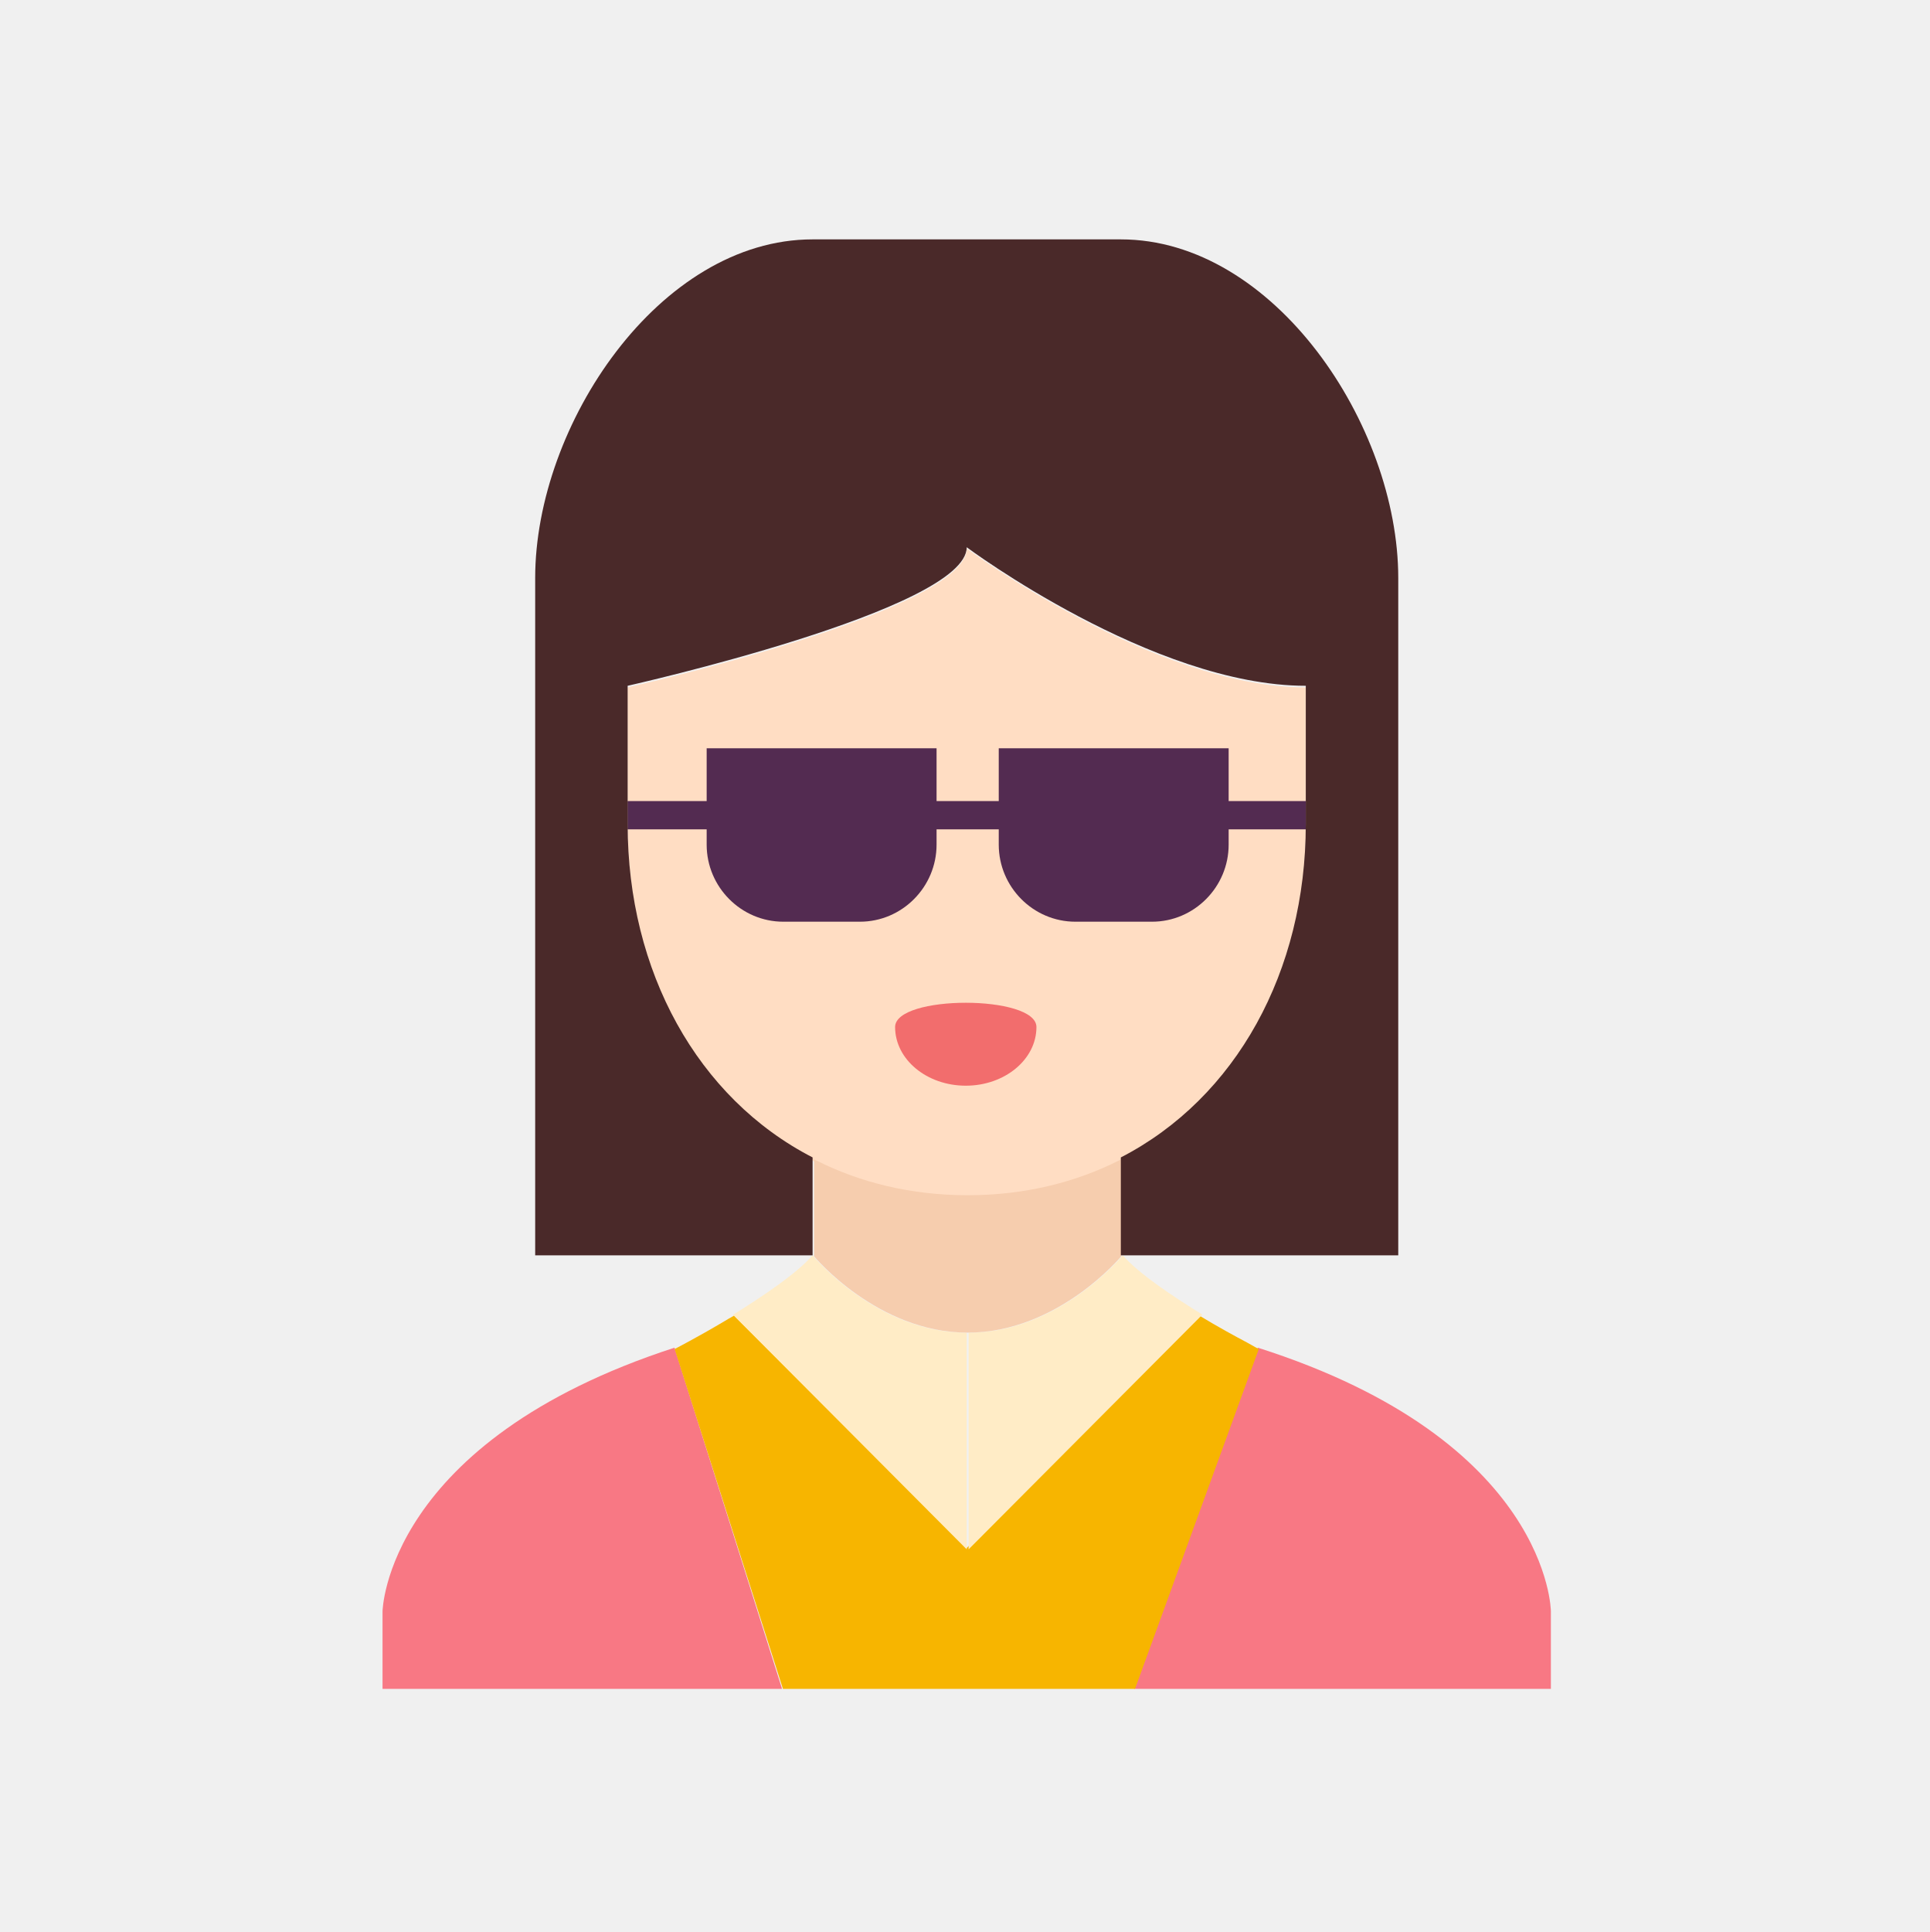
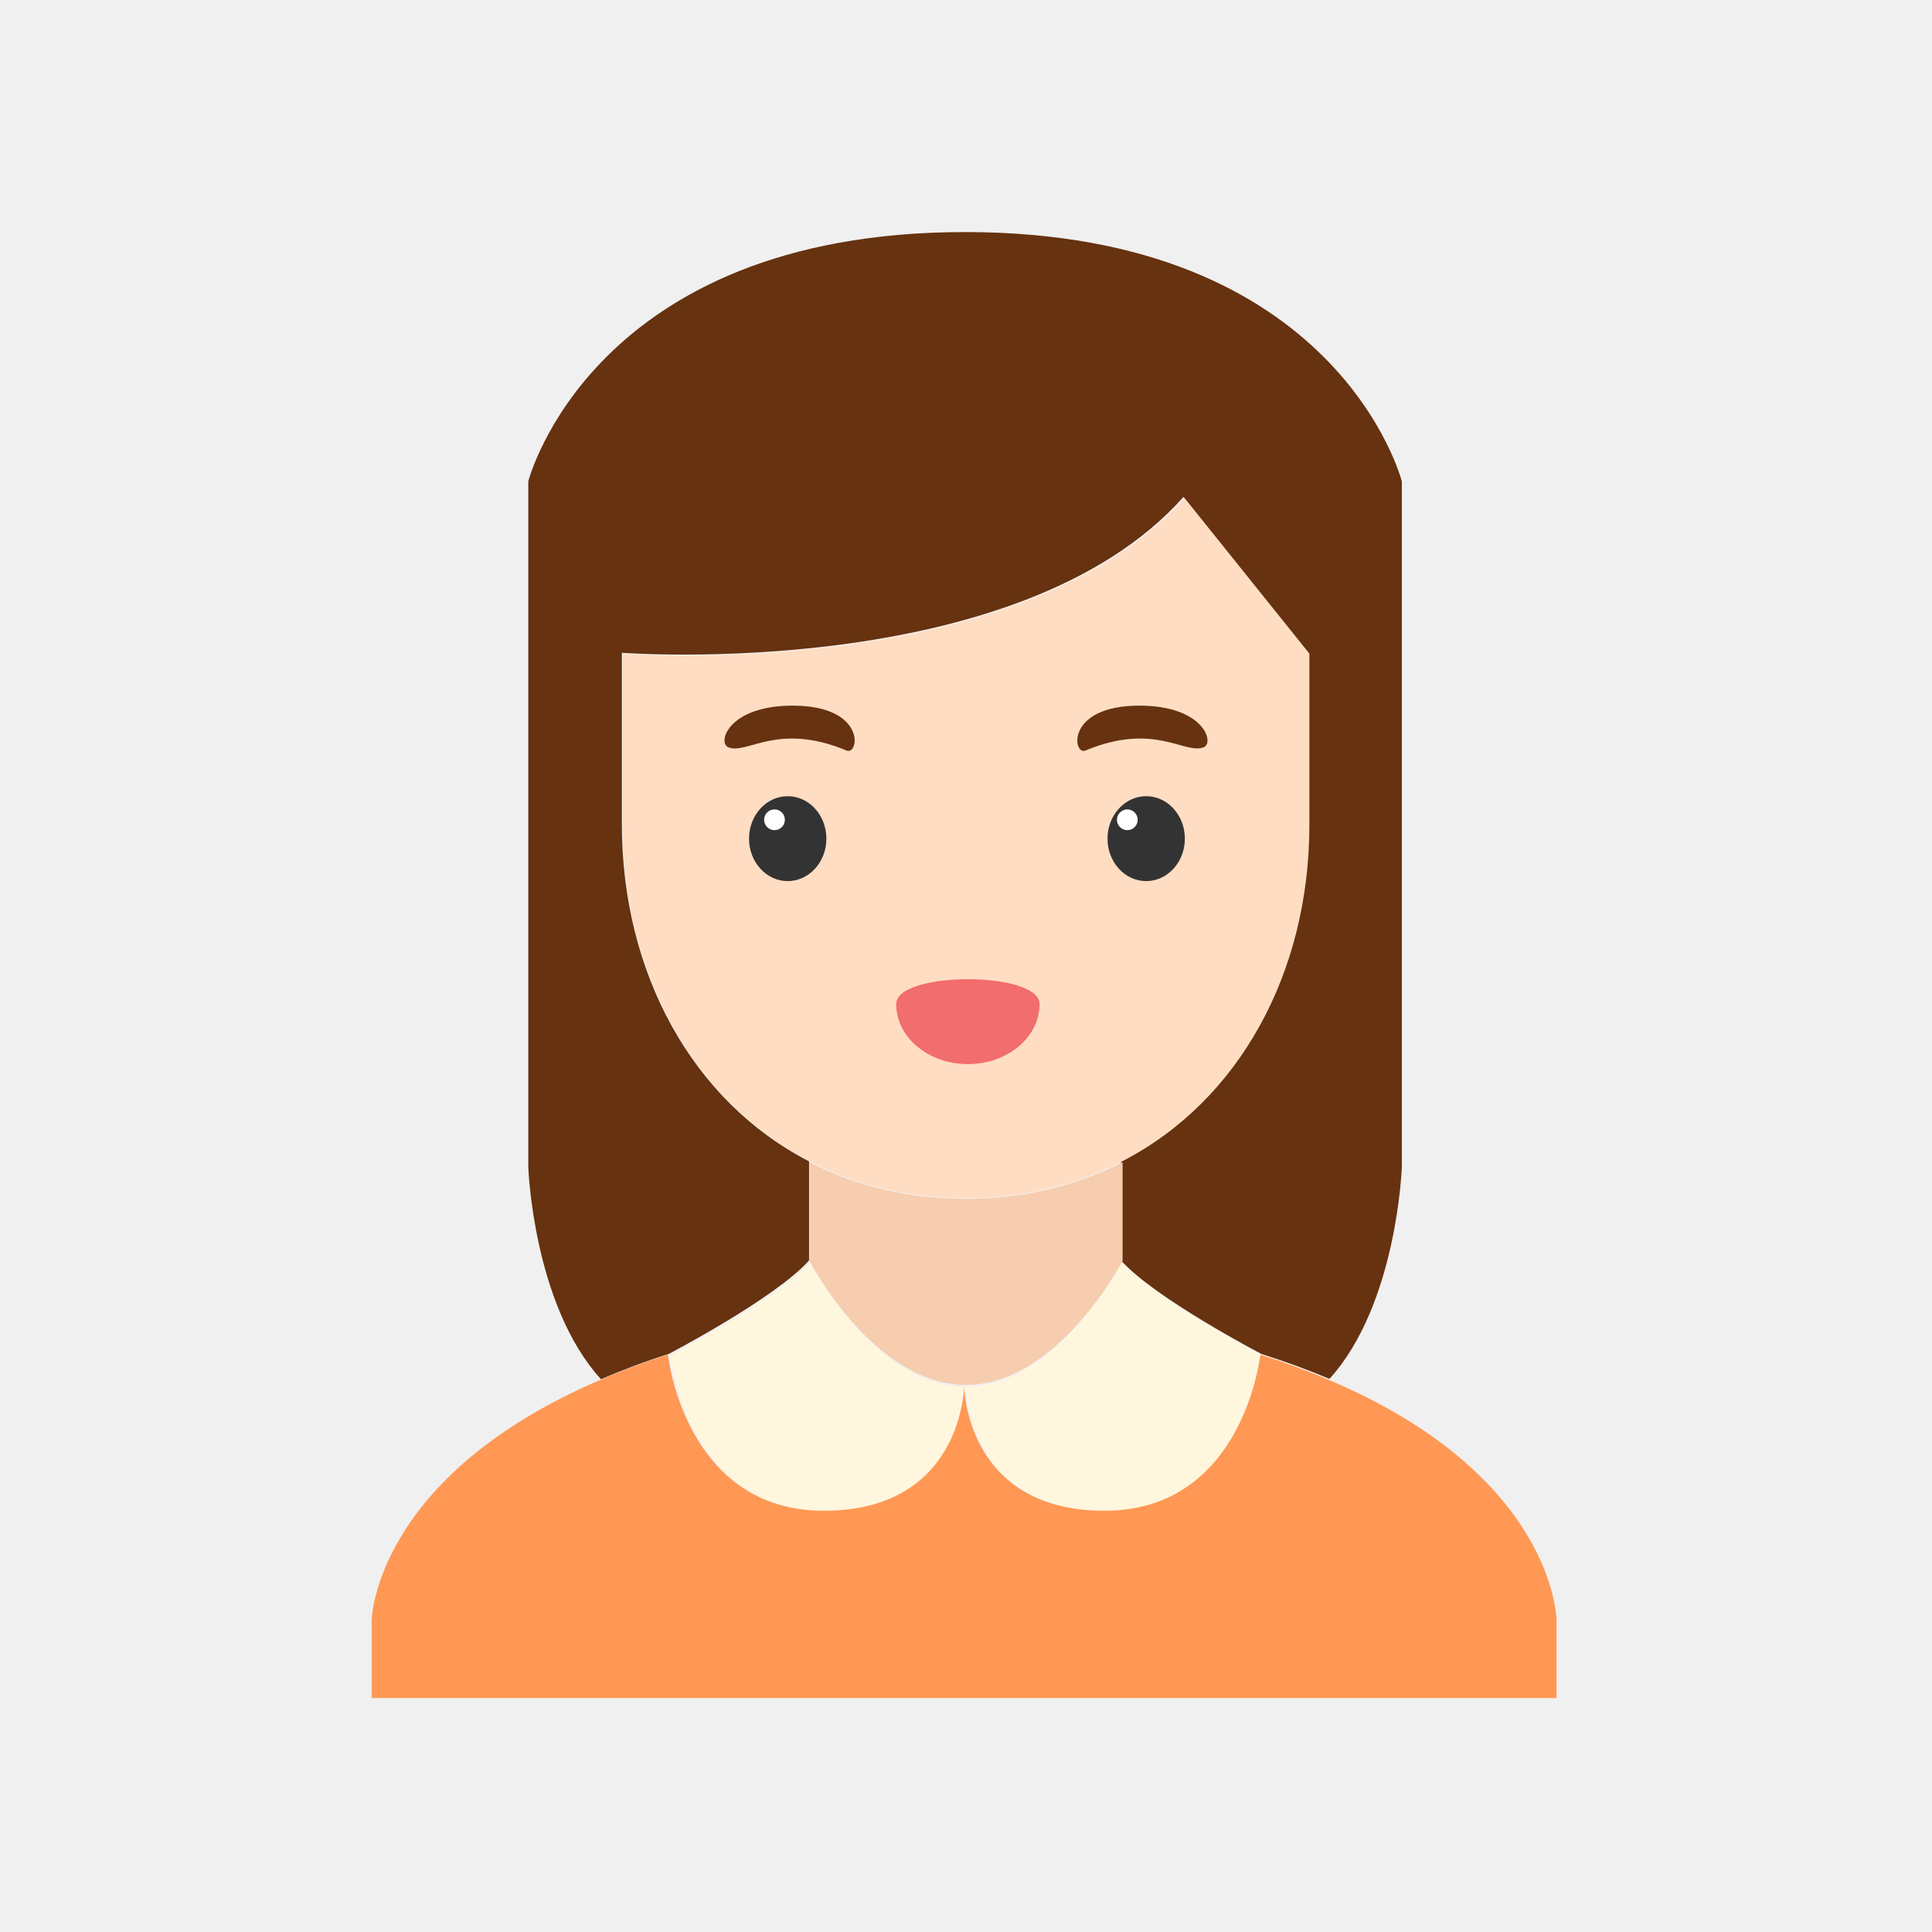
- <svg xmlns="http://www.w3.org/2000/svg" width="1024px" height="1025px" viewBox="0 0 1024 1025" version="1.1">
-   <g id="面性戴眼镜教师" stroke="none" stroke-width="1" fill="none" fill-rule="evenodd" transform="translate(0, 1)">
-     <g id="user-38" transform="translate(203, 126)">
-       <path d="M464.481,588 C619.509,637.364 620,727.864 620,727.864 L620,769 L399,769 L464.481,588 Z M154.923,588 L212,769 L0,769 L0,727.864 C0,727.864 1.468,637.857 154.923,588 Z" id="形状结合" fill="#F87884" />
-       <path d="M391.818,488.67 C391.491,488.998 391,489.162 390.673,489.326 C367.109,501.284 339.945,508 310,508 C280.055,508 252.891,501.284 229.327,489.326 C229,489.162 228.509,488.998 228.182,488.67 C166.982,457.055 130,389.566 130,311.429 L130,303.238 L130,237.714 C130,237.714 310,197.253 310,164 C310,164 408.673,237.714 490,237.714 L490,303.238 L490,311.429 C490,389.566 453.018,457.055 391.818,488.67 L391.818,488.67 Z" id="Shape" fill="#FFDDC3" />
-       <path d="M309.5,449 C330.211,449 347,435.07 347,417.887 C347,400.704 272,400.704 272,417.887 C272,435.07 288.789,449 309.5,449 Z" id="椭圆形" fill="#F26D6D" />
-       <rect id="矩形" fill="#532B51" x="130" y="298" width="360" height="15" />
-       <path d="M449,300.667 L449,321.111 C449,343.6 430.7,362 408.333,362 L367.667,362 C345.3,362 327,343.6 327,321.111 L327,270 L449,270 L449,300.667 L449,300.667 Z" id="Shape" fill="#532B51" />
-       <path d="M294,300.667 L294,321.111 C294,343.6 275.7,362 253.333,362 L212.667,362 C190.3,362 172,343.6 172,321.111 L172,270 L294,270 L294,300.667 L294,300.667 Z" id="Shape备份" fill="#532B51" />
-       <path d="M212.474,769 L155,588.702 C155,588.702 166.823,582.637 181.438,573.95 C183.08,572.967 184.722,571.983 186.528,571 L310,694.243 L433.472,571 C443.488,577.065 452.848,582.146 458.76,585.26 C462.701,587.555 465,588.702 465,588.702 L399.316,769 L212.474,769 Z" id="形状结合" fill="#F7B500" />
-       <path d="M392.794,539 C401.301,548.688 418.968,560.512 434.673,570.2 C434.836,570.2 434.836,570.364 435,570.528 L311,695 L311,580.053 C359.095,580.053 392.794,539 392.794,539 Z M228.206,539 C228.206,539 261.905,580.053 310,580.053 L310,695 L186,570.528 C201.868,560.676 219.536,548.853 228.206,539 Z" id="形状结合" fill="#FFECC6" />
-       <path d="M230.141,488.648 C253.613,500.472 280.671,507.113 310.5,507.113 C340.329,507.113 367.387,500.472 390.859,488.648 C391.185,488.486 391.674,488.324 392,488 L392,539.507 C392,539.507 358.422,580 310.5,580 C262.578,580 229,539.507 229,539.507 L229,488 C229.326,488.324 229.815,488.486 230.141,488.648 L230.141,488.648 Z" id="Shape" fill="#F6CDAE" />
-       <path d="M539,179.667 L539,539 L391.786,539 L391.786,487.06 C452.961,455.537 489.929,388.243 489.929,310.333 L489.929,236.833 C408.634,236.833 310,163.333 310,163.333 C310,196.49 130.071,236.833 130.071,236.833 L130.071,310.333 C130.071,388.243 167.039,455.537 228.214,487.06 L228.214,539 L81,539 L81,179.667 C81,98.49 146.919,0 228.214,0 L391.786,0 C473.081,0 539,98.49 539,179.667 L539,179.667 Z" id="Shape" fill="#4A2929" />
+ <svg xmlns="http://www.w3.org/2000/svg" width="1024px" height="1024px" viewBox="0 0 1024 1024" version="1.1">
+   <g id="面性淑女" stroke="none" stroke-width="1" fill="none" fill-rule="evenodd">
+     <g id="user-24" transform="translate(197, 123)">
+       <path d="M472,595.5 C472,595.5 463.241,678 389.368,678 C315.496,678 315,612 315,612 C363.587,612 397.632,546 397.632,546 C415.645,566.13 472,595.5 472,595.5 L472,595.5 Z" id="Shape" fill="#FFF6DE" />
+       <path d="M315,612 C315,612 314.504,678 240.632,678 C166.759,678 158,595.5 158,595.5 C158,595.5 214.355,566.13 232.368,546 C232.368,546 266.413,612 315,612 L315,612 Z" id="Shape" fill="#FFF6DE" />
+       <path d="M507.027,608.236 C627.504,659.196 628,735.636 628,735.636 L628,777 L0,777 L0,735.636 C0,735.636 1.322,659.693 121.138,608.402 C132.045,603.769 143.944,599.136 157,595 C157,595 165.759,677.727 239.632,677.727 C313.504,677.727 314,611.545 314,611.545 C314,611.545 314.496,677.727 388.368,677.727 C462.241,677.727 471,595 471,595 C484.056,599.136 496.12,603.604 507.027,608.236 L507.027,608.236 Z" id="Shape" fill="#FF9854" />
+       <path d="M546,132.138 L546,330.345 L546,495.518 C546,495.518 543.52,568.359 507.637,607.835 C496.724,603.21 484.652,598.75 471.589,594.621 C471.589,594.621 415.202,565.22 397.179,545.069 L397.179,492.544 C459.022,460.666 496.393,392.615 496.393,313.828 L496.393,222.983 L430.25,140.397 C342.445,239.005 132.607,222.983 132.607,222.983 L132.607,313.828 C132.607,392.615 169.978,460.666 231.821,492.544 L231.821,545.069 C213.798,565.22 157.411,594.621 157.411,594.621 C144.347,598.75 132.442,603.375 121.528,608 C85.48,568.524 83,495.518 83,495.518 L83,330.345 L83,132.138 C83,132.138 116.567,0 314.5,0 C512.433,0 546,132.138 546,132.138 L546,132.138 Z" id="Shape" fill="#66320F" />
+       <path d="M232,493 C256.236,505.49 284.124,512.393 315,512.393 C345.876,512.393 373.764,505.49 398,493 L398,545.262 C398,545.262 363.804,611 315,611 C266.196,611 232,545.262 232,545.262 L232,493 L232,493 Z" id="Shape" fill="#F6CDAE" />
+       <path d="M397.727,492.543 C373.571,505.075 345.775,512 315,512 C284.225,512 256.429,505.075 232.273,492.543 C170.393,460.72 133,392.785 133,314.133 L133,223.444 C133,223.444 342.962,239.439 430.818,141 L497,223.444 L497,314.133 C497,392.785 459.607,460.72 397.727,492.543 L397.727,492.543 Z" id="Shape" fill="#FFDDC3" />
+       <g id="编组" transform="translate(187, 251)">
+         <path d="M54,70.494 C54,82.924 44.824,93 33.49,93 C22.176,93 13,82.924 13,70.494 C13,58.076 22.176,48 33.49,48 C44.824,48 54,58.076 54,70.494 L54,70.494 Z" id="Fill-12" fill="#333333" />
+         <path d="M32,60.502 C32,63.541 29.539,66 26.5,66 C23.476,66 21,63.541 21,60.502 C21,57.459 23.476,55 26.5,55 C29.539,55 32,57.459 32,60.502 L32,60.502 Z" id="Fill-13" fill="#FFFFFF" />
+         <path d="M2.056,22.087 C12.034,26.078 28.051,8.535 64.708,23.795 C71.397,26.582 75.386,0 36.077,0 C2.056,0 -3.966,19.684 2.056,22.087 L2.056,22.087 Z" id="Fill-14" fill="#66320F" />
+         <path d="M244,70.494 C244,82.924 234.824,93 223.506,93 C212.176,93 203,82.924 203,70.494 C203,58.076 212.176,48 223.506,48 C234.824,48 244,58.076 244,70.494 L244,70.494 Z" id="Fill-15" fill="#333333" />
+         <path d="M219,60.502 C219,63.541 216.53,66 213.494,66 C210.47,66 208,63.541 208,60.502 C208,57.459 210.47,55 213.494,55 C216.53,55 219,57.459 219,60.502 L219,60.502 Z" id="Fill-16" fill="#FFFFFF" />
+         <path d="M253.944,22.087 C243.966,26.078 227.949,8.535 191.292,23.795 C184.603,26.582 180.614,0 219.923,0 C253.944,0 259.966,19.684 253.944,22.087 L253.944,22.087 Z" id="Fill-17" fill="#66320F" />
+         <path d="M129,190 C149.987,190 167,175.754 167,158.18 C167,140.607 91,140.607 91,158.18 C91,175.754 108.013,190 129,190 Z" id="椭圆形" fill="#F26D6D" />
+       </g>
    </g>
  </g>
</svg>
